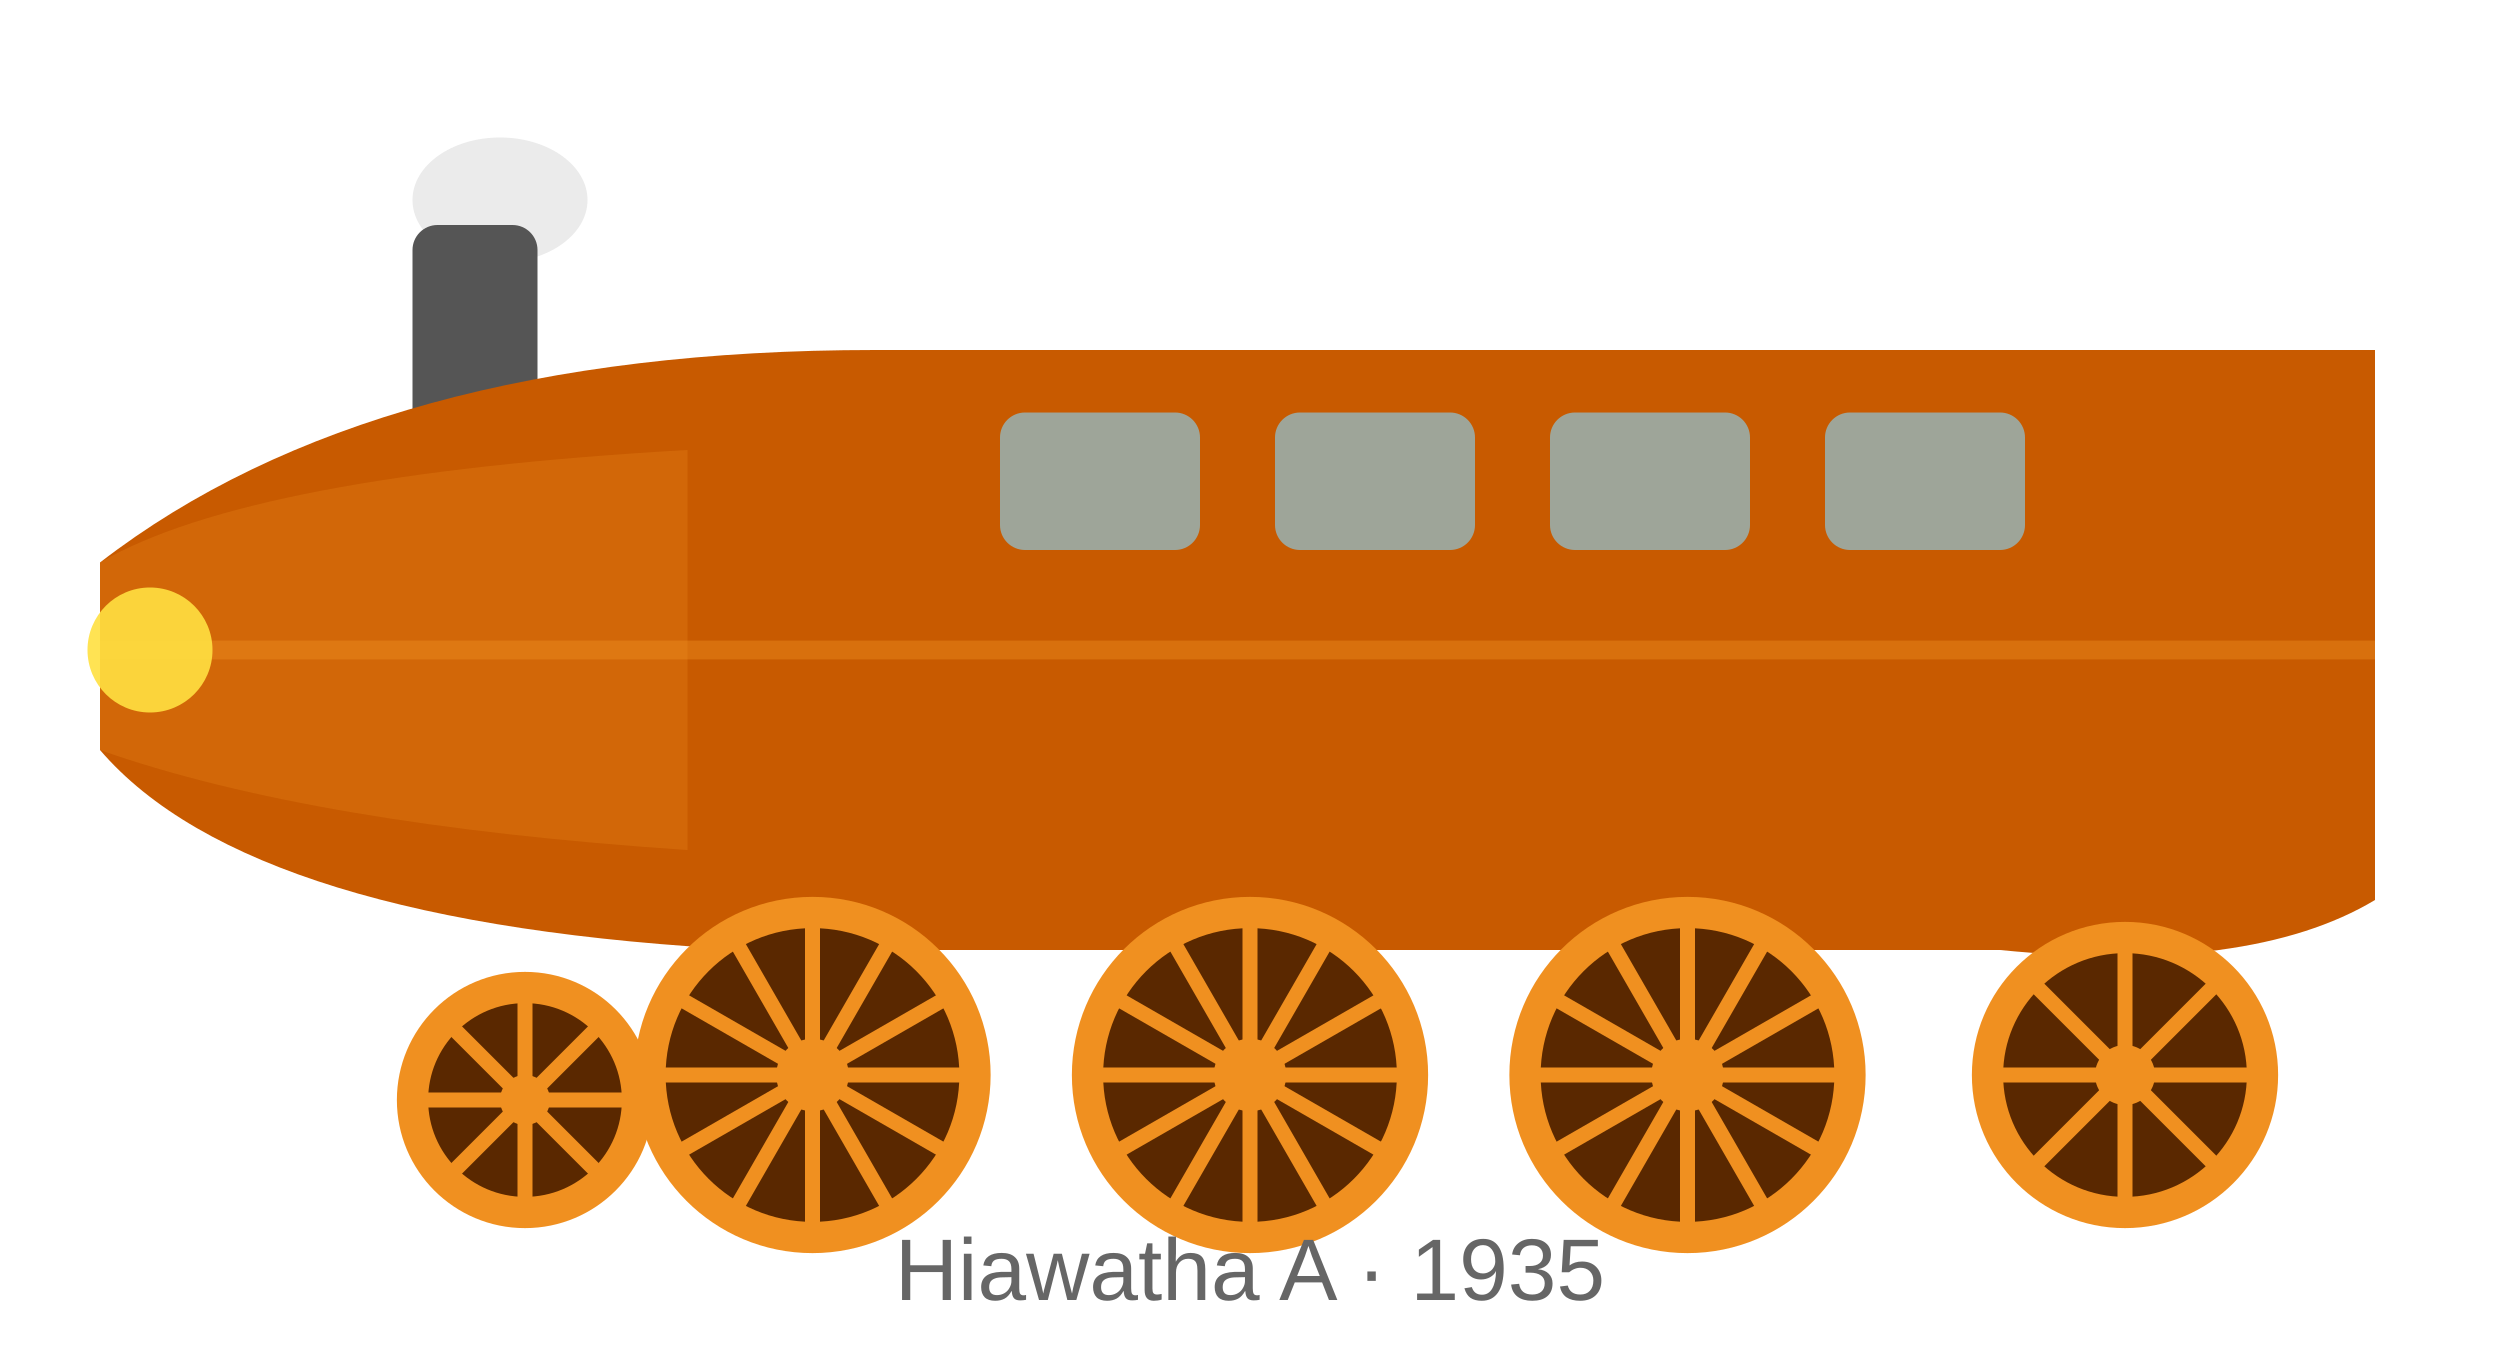
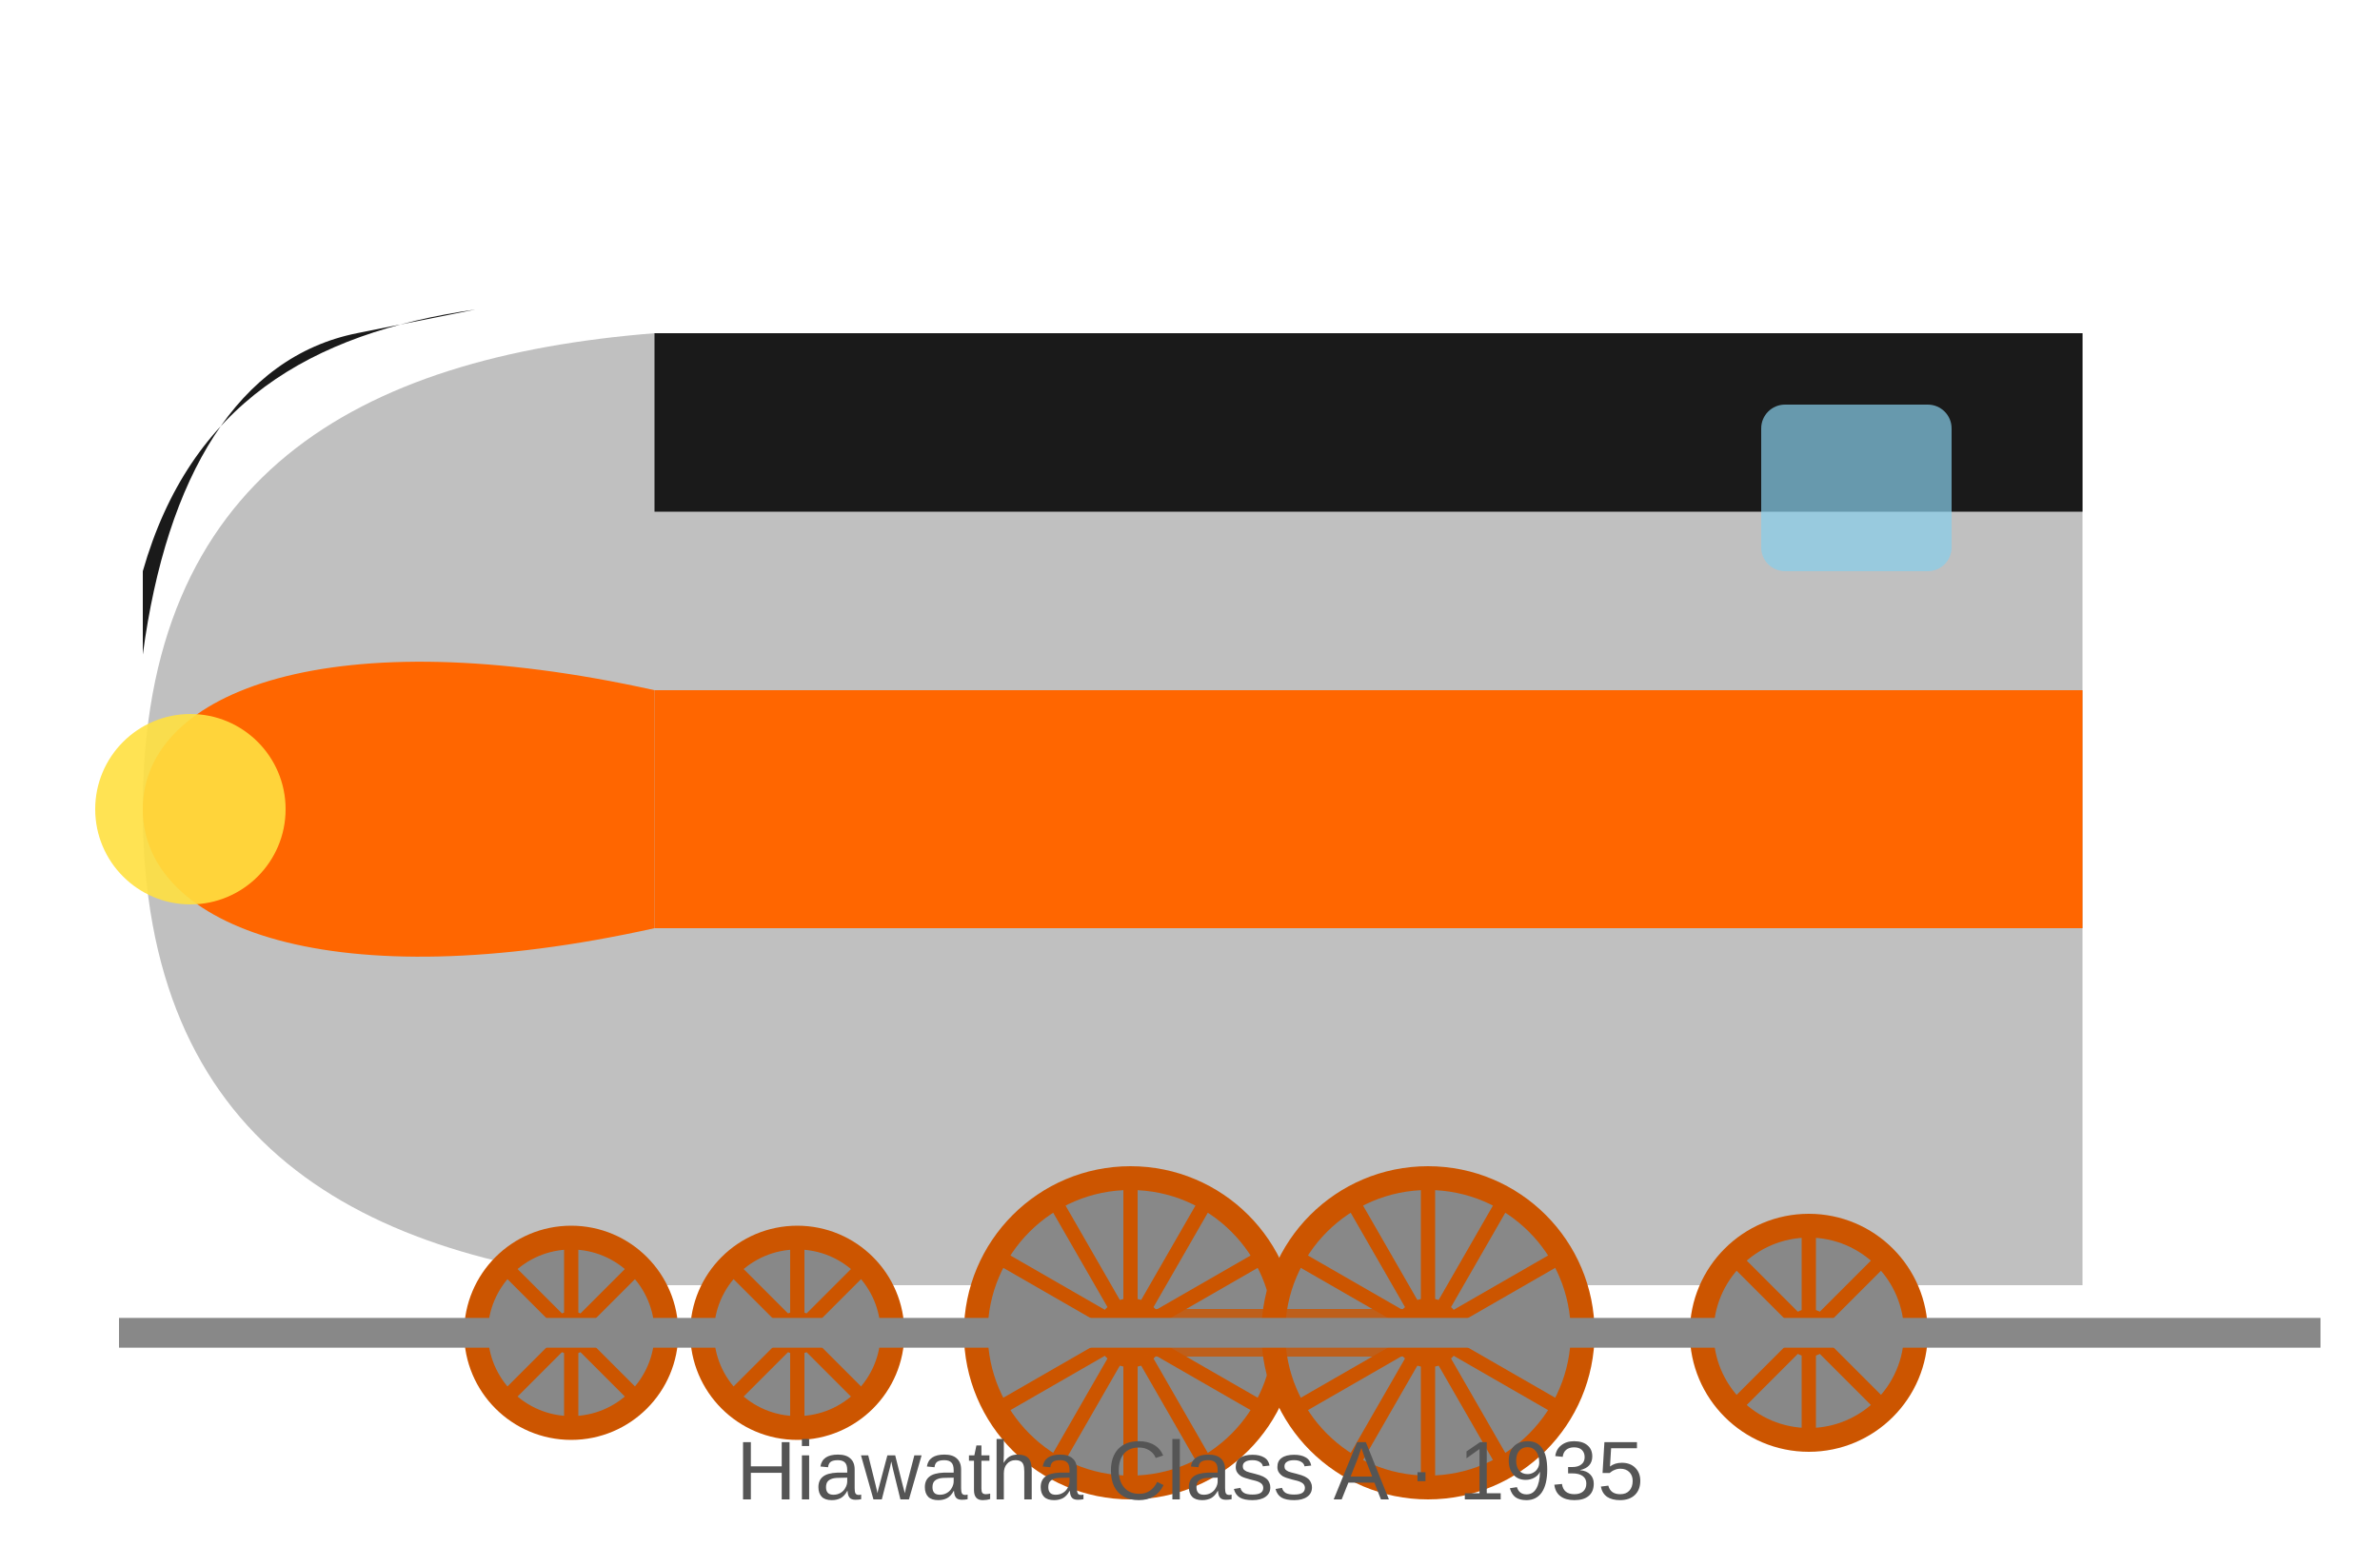
- <svg xmlns="http://www.w3.org/2000/svg" viewBox="0 0 200 108" width="200" height="108">
-   <ellipse cx="40" cy="16" rx="7" ry="5" fill="#CCC" opacity="0.4" />
-   <rect x="33" y="18" width="10" height="18" rx="2" fill="#555" />
-   <path d="M8,45 Q30,28 70,28 L190,28 L190,72 Q180,78 160,76 L60,76 Q20,74 8,60 Z" fill="#C85A00" />
-   <path d="M8,45 Q20,38 55,36 L55,68 Q25,66 8,60 Z" fill="#F09020" opacity="0.25" />
-   <rect x="80" y="33" width="16" height="11" rx="2" fill="#87CEEB" opacity="0.65" />
-   <rect x="102" y="33" width="16" height="11" rx="2" fill="#87CEEB" opacity="0.65" />
-   <rect x="124" y="33" width="16" height="11" rx="2" fill="#87CEEB" opacity="0.65" />
-   <rect x="146" y="33" width="16" height="11" rx="2" fill="#87CEEB" opacity="0.65" />
-   <path d="M8,52 L190,52" stroke="#F09020" stroke-width="1.5" opacity="0.4" />
-   <circle cx="12" cy="52" r="5" fill="#FFE040" opacity="0.9" />
-   <circle cx="65" cy="86" r="13" fill="#5A2800" stroke="#F09020" stroke-width="2.5" />
-   <line x1="78.0" y1="86.0" x2="52.0" y2="86.0" stroke="#F09020" stroke-width="1.2" />
-   <line x1="76.3" y1="92.5" x2="53.7" y2="79.5" stroke="#F09020" stroke-width="1.2" />
-   <line x1="71.5" y1="97.3" x2="58.5" y2="74.7" stroke="#F09020" stroke-width="1.2" />
-   <line x1="65.0" y1="99.0" x2="65.0" y2="73.0" stroke="#F09020" stroke-width="1.2" />
-   <line x1="58.5" y1="97.3" x2="71.5" y2="74.7" stroke="#F09020" stroke-width="1.2" />
-   <line x1="53.7" y1="92.5" x2="76.3" y2="79.5" stroke="#F09020" stroke-width="1.2" />
-   <circle cx="65" cy="86" r="2.9" fill="#F09020" />
-   <circle cx="100" cy="86" r="13" fill="#5A2800" stroke="#F09020" stroke-width="2.5" />
-   <line x1="113.0" y1="86.0" x2="87.0" y2="86.0" stroke="#F09020" stroke-width="1.2" />
-   <line x1="111.3" y1="92.5" x2="88.7" y2="79.5" stroke="#F09020" stroke-width="1.2" />
-   <line x1="106.5" y1="97.3" x2="93.5" y2="74.7" stroke="#F09020" stroke-width="1.2" />
-   <line x1="100.0" y1="99.0" x2="100.0" y2="73.0" stroke="#F09020" stroke-width="1.2" />
-   <line x1="93.5" y1="97.3" x2="106.5" y2="74.7" stroke="#F09020" stroke-width="1.2" />
-   <line x1="88.7" y1="92.5" x2="111.3" y2="79.5" stroke="#F09020" stroke-width="1.2" />
-   <circle cx="100" cy="86" r="2.9" fill="#F09020" />
-   <circle cx="135" cy="86" r="13" fill="#5A2800" stroke="#F09020" stroke-width="2.5" />
-   <line x1="148.0" y1="86.0" x2="122.0" y2="86.0" stroke="#F09020" stroke-width="1.2" />
-   <line x1="146.3" y1="92.5" x2="123.7" y2="79.5" stroke="#F09020" stroke-width="1.2" />
-   <line x1="141.5" y1="97.3" x2="128.5" y2="74.7" stroke="#F09020" stroke-width="1.2" />
-   <line x1="135.0" y1="99.0" x2="135.0" y2="73.0" stroke="#F09020" stroke-width="1.2" />
-   <line x1="128.5" y1="97.3" x2="141.5" y2="74.7" stroke="#F09020" stroke-width="1.2" />
-   <line x1="123.7" y1="92.5" x2="146.3" y2="79.5" stroke="#F09020" stroke-width="1.2" />
-   <circle cx="135" cy="86" r="2.9" fill="#F09020" />
-   <circle cx="170" cy="86" r="11" fill="#5A2800" stroke="#F09020" stroke-width="2.5" />
-   <line x1="181.0" y1="86.0" x2="159.0" y2="86.0" stroke="#F09020" stroke-width="1.2" />
-   <line x1="177.8" y1="93.8" x2="162.2" y2="78.2" stroke="#F09020" stroke-width="1.2" />
-   <line x1="170.0" y1="97.0" x2="170.0" y2="75.0" stroke="#F09020" stroke-width="1.2" />
-   <line x1="162.2" y1="93.8" x2="177.8" y2="78.2" stroke="#F09020" stroke-width="1.2" />
-   <circle cx="170" cy="86" r="2.4" fill="#F09020" />
-   <circle cx="42" cy="88" r="9" fill="#5A2800" stroke="#F09020" stroke-width="2.5" />
-   <line x1="51.0" y1="88.0" x2="33.0" y2="88.0" stroke="#F09020" stroke-width="1.2" />
-   <line x1="48.4" y1="94.4" x2="35.6" y2="81.6" stroke="#F09020" stroke-width="1.2" />
-   <line x1="42.0" y1="97.0" x2="42.0" y2="79.0" stroke="#F09020" stroke-width="1.2" />
-   <line x1="35.6" y1="94.4" x2="48.4" y2="81.6" stroke="#F09020" stroke-width="1.2" />
-   <circle cx="42" cy="88" r="2.0" fill="#F09020" />
-   <text x="100" y="104" font-family="Arial,sans-serif" font-size="7" fill="#666" text-anchor="middle">Hiawatha A · 1935</text>
+ <svg xmlns="http://www.w3.org/2000/svg" viewBox="0 0 200 130" width="200" height="130">
+   <path d="M12,68 C12,40 30,30 55,28 L175,28 L175,108 L55,108 C30,106 12,96 12,68 Z" fill="#C0C0C0" />
+   <rect x="55" y="58" width="120" height="20" fill="#FF6600" />
+   <path d="M12,68 C12,58 28,52 55,58 L55,78 C28,84 12,78 12,68 Z" fill="#FF6600" />
+   <rect x="55" y="28" width="120" height="15" fill="#1a1a1a" />
+   <path d="M30,28 C20,30 14,40 12,55 L12,48 C16,34 26,28 40,26 Z" fill="#1a1a1a" />
+   <rect x="148" y="34" width="16" height="14" rx="2" fill="#87CEEB" opacity="0.7" />
+   <circle cx="16" cy="68" r="8" fill="#FFE040" opacity="0.9" />
+   <circle cx="48" cy="112" r="8" fill="#888" stroke="#CC5500" stroke-width="2" />
+   <line x1="56.0" y1="112.0" x2="40.0" y2="112.0" stroke="#CC5500" stroke-width="1.2" />
+   <line x1="53.7" y1="117.7" x2="42.3" y2="106.3" stroke="#CC5500" stroke-width="1.2" />
+   <line x1="48.0" y1="120.0" x2="48.0" y2="104.0" stroke="#CC5500" stroke-width="1.2" />
+   <line x1="42.3" y1="117.7" x2="53.7" y2="106.3" stroke="#CC5500" stroke-width="1.2" />
+   <circle cx="48" cy="112" r="1.8" fill="#CC5500" />
+   <circle cx="67" cy="112" r="8" fill="#888" stroke="#CC5500" stroke-width="2" />
+   <line x1="75.0" y1="112.0" x2="59.0" y2="112.0" stroke="#CC5500" stroke-width="1.2" />
+   <line x1="72.7" y1="117.7" x2="61.3" y2="106.3" stroke="#CC5500" stroke-width="1.2" />
+   <line x1="67.0" y1="120.0" x2="67.0" y2="104.0" stroke="#CC5500" stroke-width="1.2" />
+   <line x1="61.3" y1="117.7" x2="72.7" y2="106.3" stroke="#CC5500" stroke-width="1.2" />
+   <circle cx="67" cy="112" r="1.8" fill="#CC5500" />
+   <circle cx="95" cy="112" r="13" fill="#888" stroke="#CC5500" stroke-width="2" />
+   <line x1="108.0" y1="112.0" x2="82.0" y2="112.0" stroke="#CC5500" stroke-width="1.2" />
+   <line x1="106.3" y1="118.5" x2="83.7" y2="105.5" stroke="#CC5500" stroke-width="1.2" />
+   <line x1="101.5" y1="123.3" x2="88.5" y2="100.7" stroke="#CC5500" stroke-width="1.2" />
+   <line x1="95.0" y1="125.0" x2="95.0" y2="99.0" stroke="#CC5500" stroke-width="1.2" />
+   <line x1="88.5" y1="123.3" x2="101.5" y2="100.7" stroke="#CC5500" stroke-width="1.2" />
+   <line x1="83.7" y1="118.5" x2="106.3" y2="105.5" stroke="#CC5500" stroke-width="1.2" />
+   <circle cx="95" cy="112" r="2.9" fill="#CC5500" />
+   <circle cx="120" cy="112" r="13" fill="#888" stroke="#CC5500" stroke-width="2" />
+   <line x1="133.0" y1="112.0" x2="107.0" y2="112.0" stroke="#CC5500" stroke-width="1.2" />
+   <line x1="131.3" y1="118.5" x2="108.7" y2="105.5" stroke="#CC5500" stroke-width="1.2" />
+   <line x1="126.5" y1="123.3" x2="113.5" y2="100.7" stroke="#CC5500" stroke-width="1.2" />
+   <line x1="120.0" y1="125.0" x2="120.0" y2="99.0" stroke="#CC5500" stroke-width="1.2" />
+   <line x1="113.5" y1="123.3" x2="126.5" y2="100.7" stroke="#CC5500" stroke-width="1.2" />
+   <line x1="108.7" y1="118.5" x2="131.3" y2="105.5" stroke="#CC5500" stroke-width="1.2" />
+   <circle cx="120" cy="112" r="2.9" fill="#CC5500" />
+   <circle cx="152" cy="112" r="9" fill="#888" stroke="#CC5500" stroke-width="2" />
+   <line x1="161.0" y1="112.0" x2="143.0" y2="112.0" stroke="#CC5500" stroke-width="1.2" />
+   <line x1="158.4" y1="118.4" x2="145.6" y2="105.6" stroke="#CC5500" stroke-width="1.2" />
+   <line x1="152.0" y1="121.0" x2="152.0" y2="103.0" stroke="#CC5500" stroke-width="1.2" />
+   <line x1="145.6" y1="118.4" x2="158.4" y2="105.6" stroke="#CC5500" stroke-width="1.2" />
+   <circle cx="152" cy="112" r="2.0" fill="#CC5500" />
+   <rect x="95" y="110" width="25" height="4" rx="2" fill="#CC5500" opacity="0.8" />
+   <line x1="10" y1="112" x2="195" y2="112" stroke="#888" stroke-width="2.5" />
+   <text x="100" y="126" font-family="Arial,sans-serif" font-size="7" fill="#555" text-anchor="middle">Hiawatha Class A · 1935</text>
</svg>
